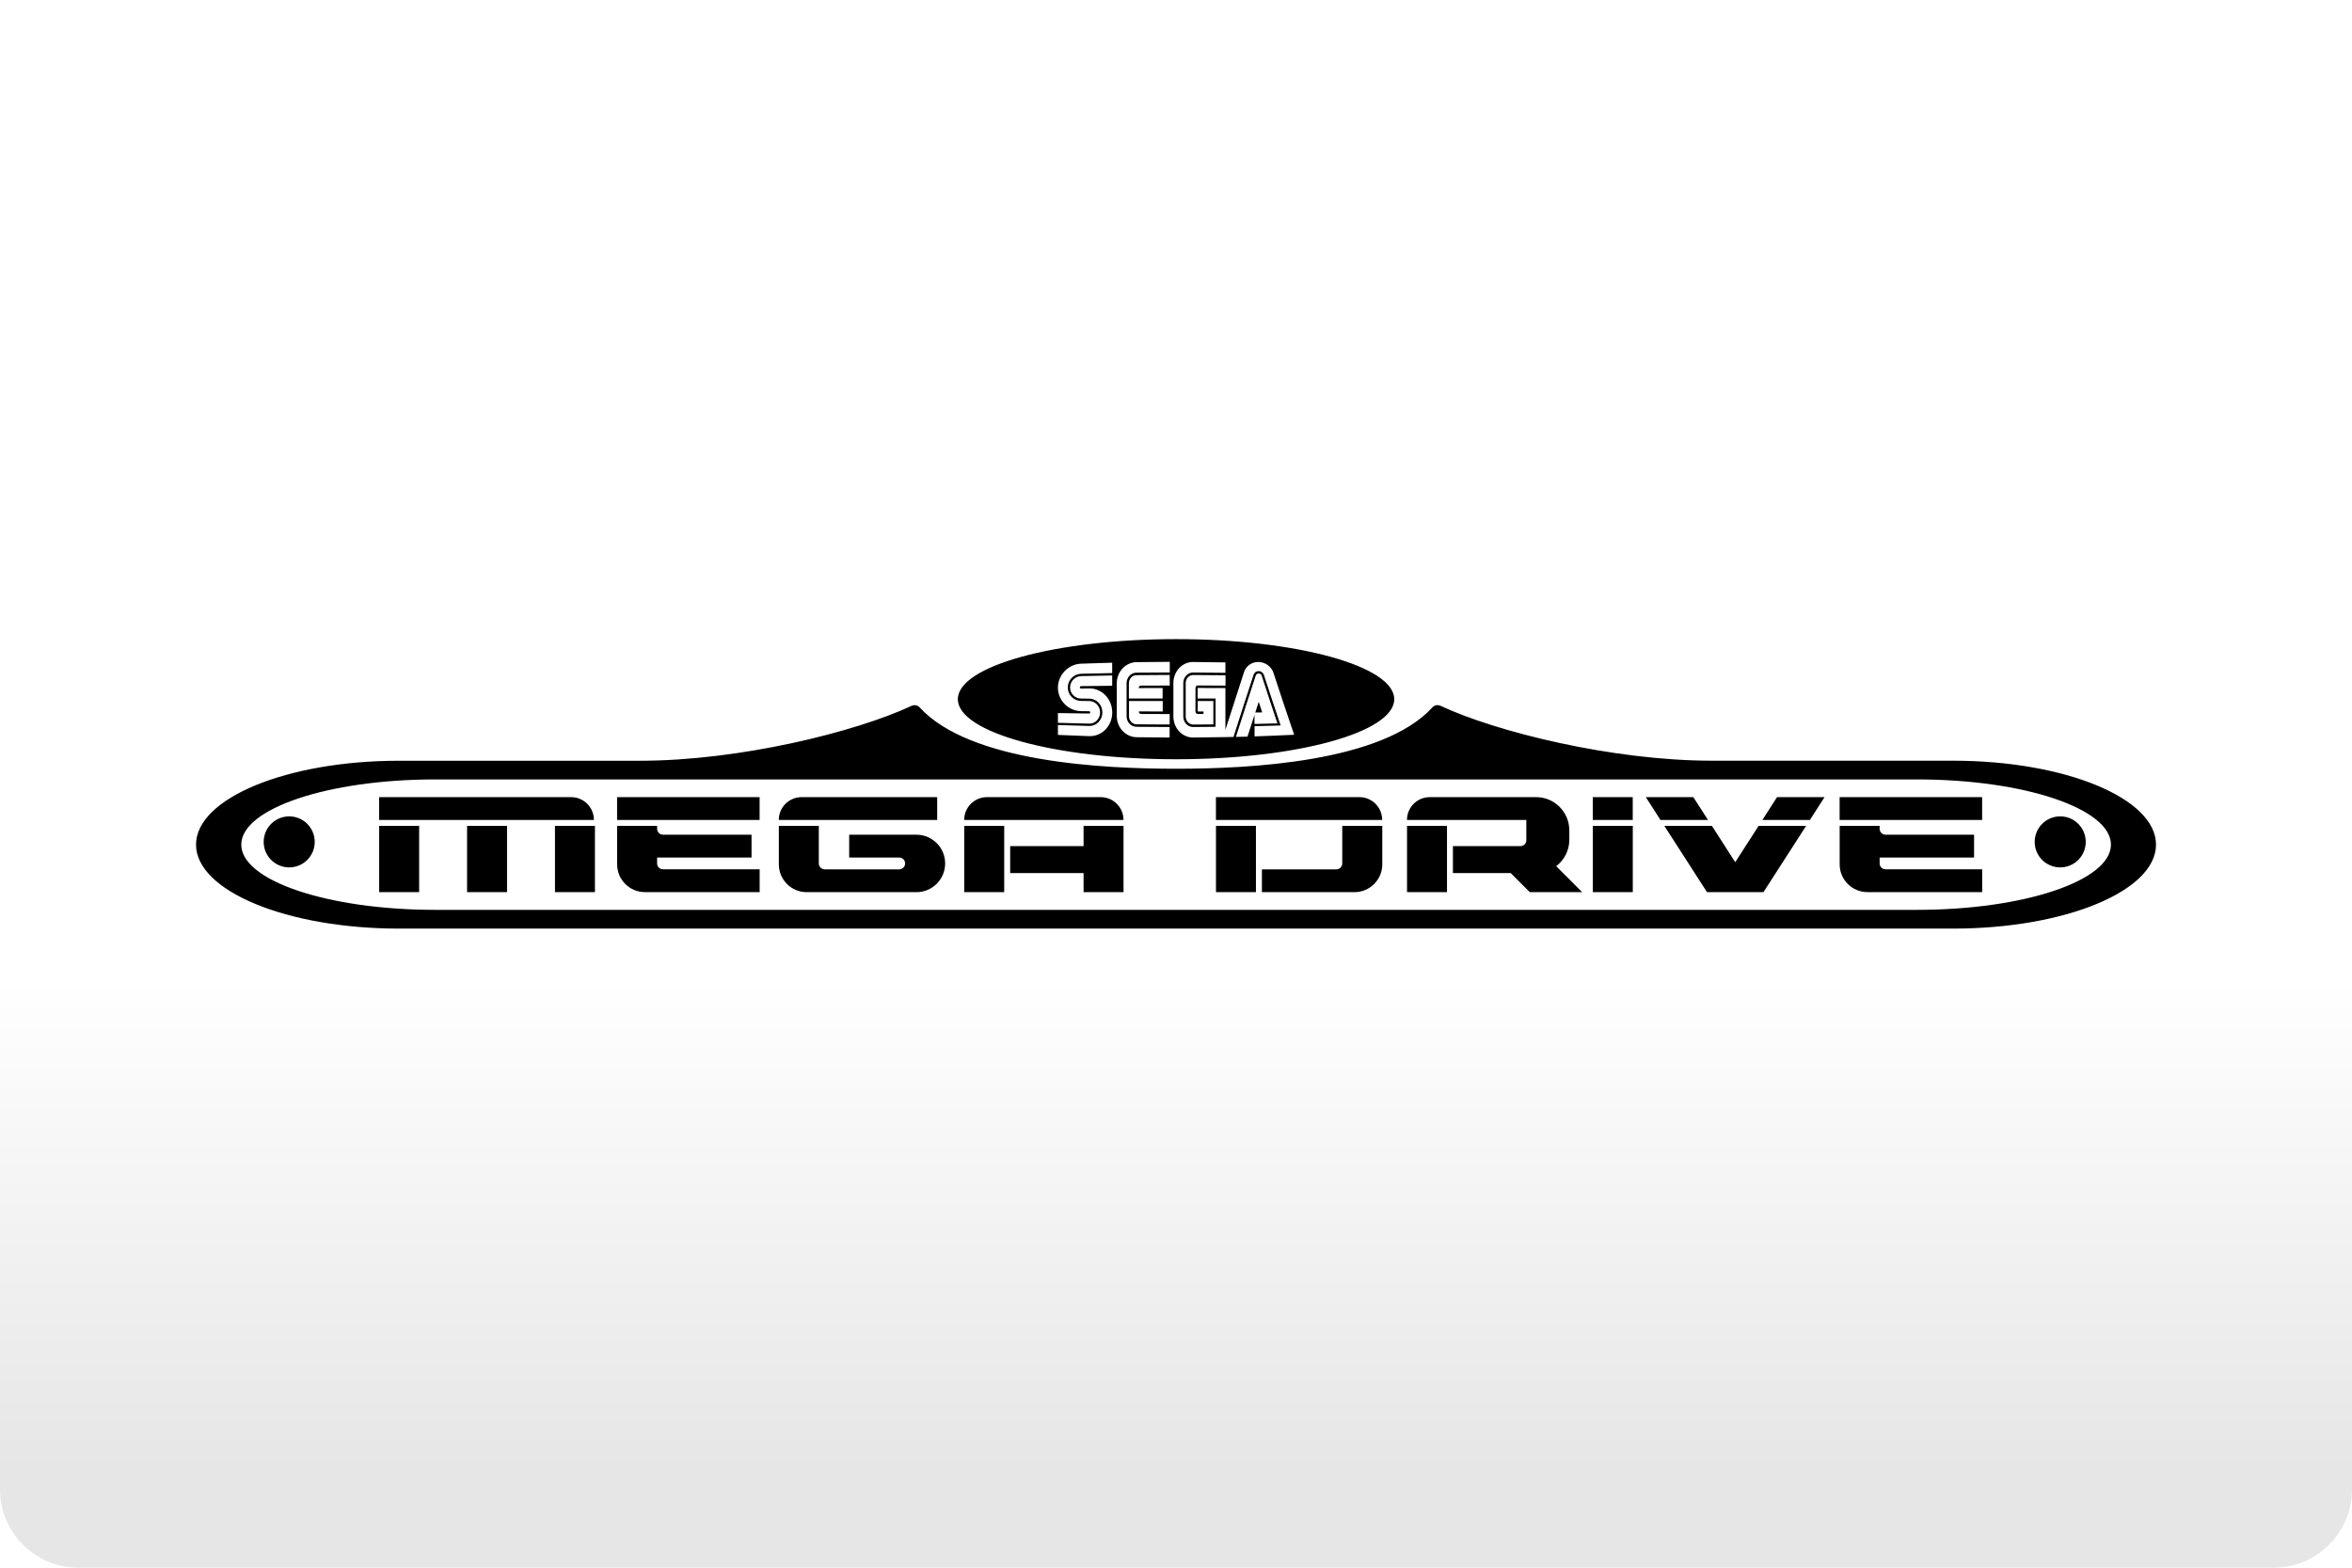
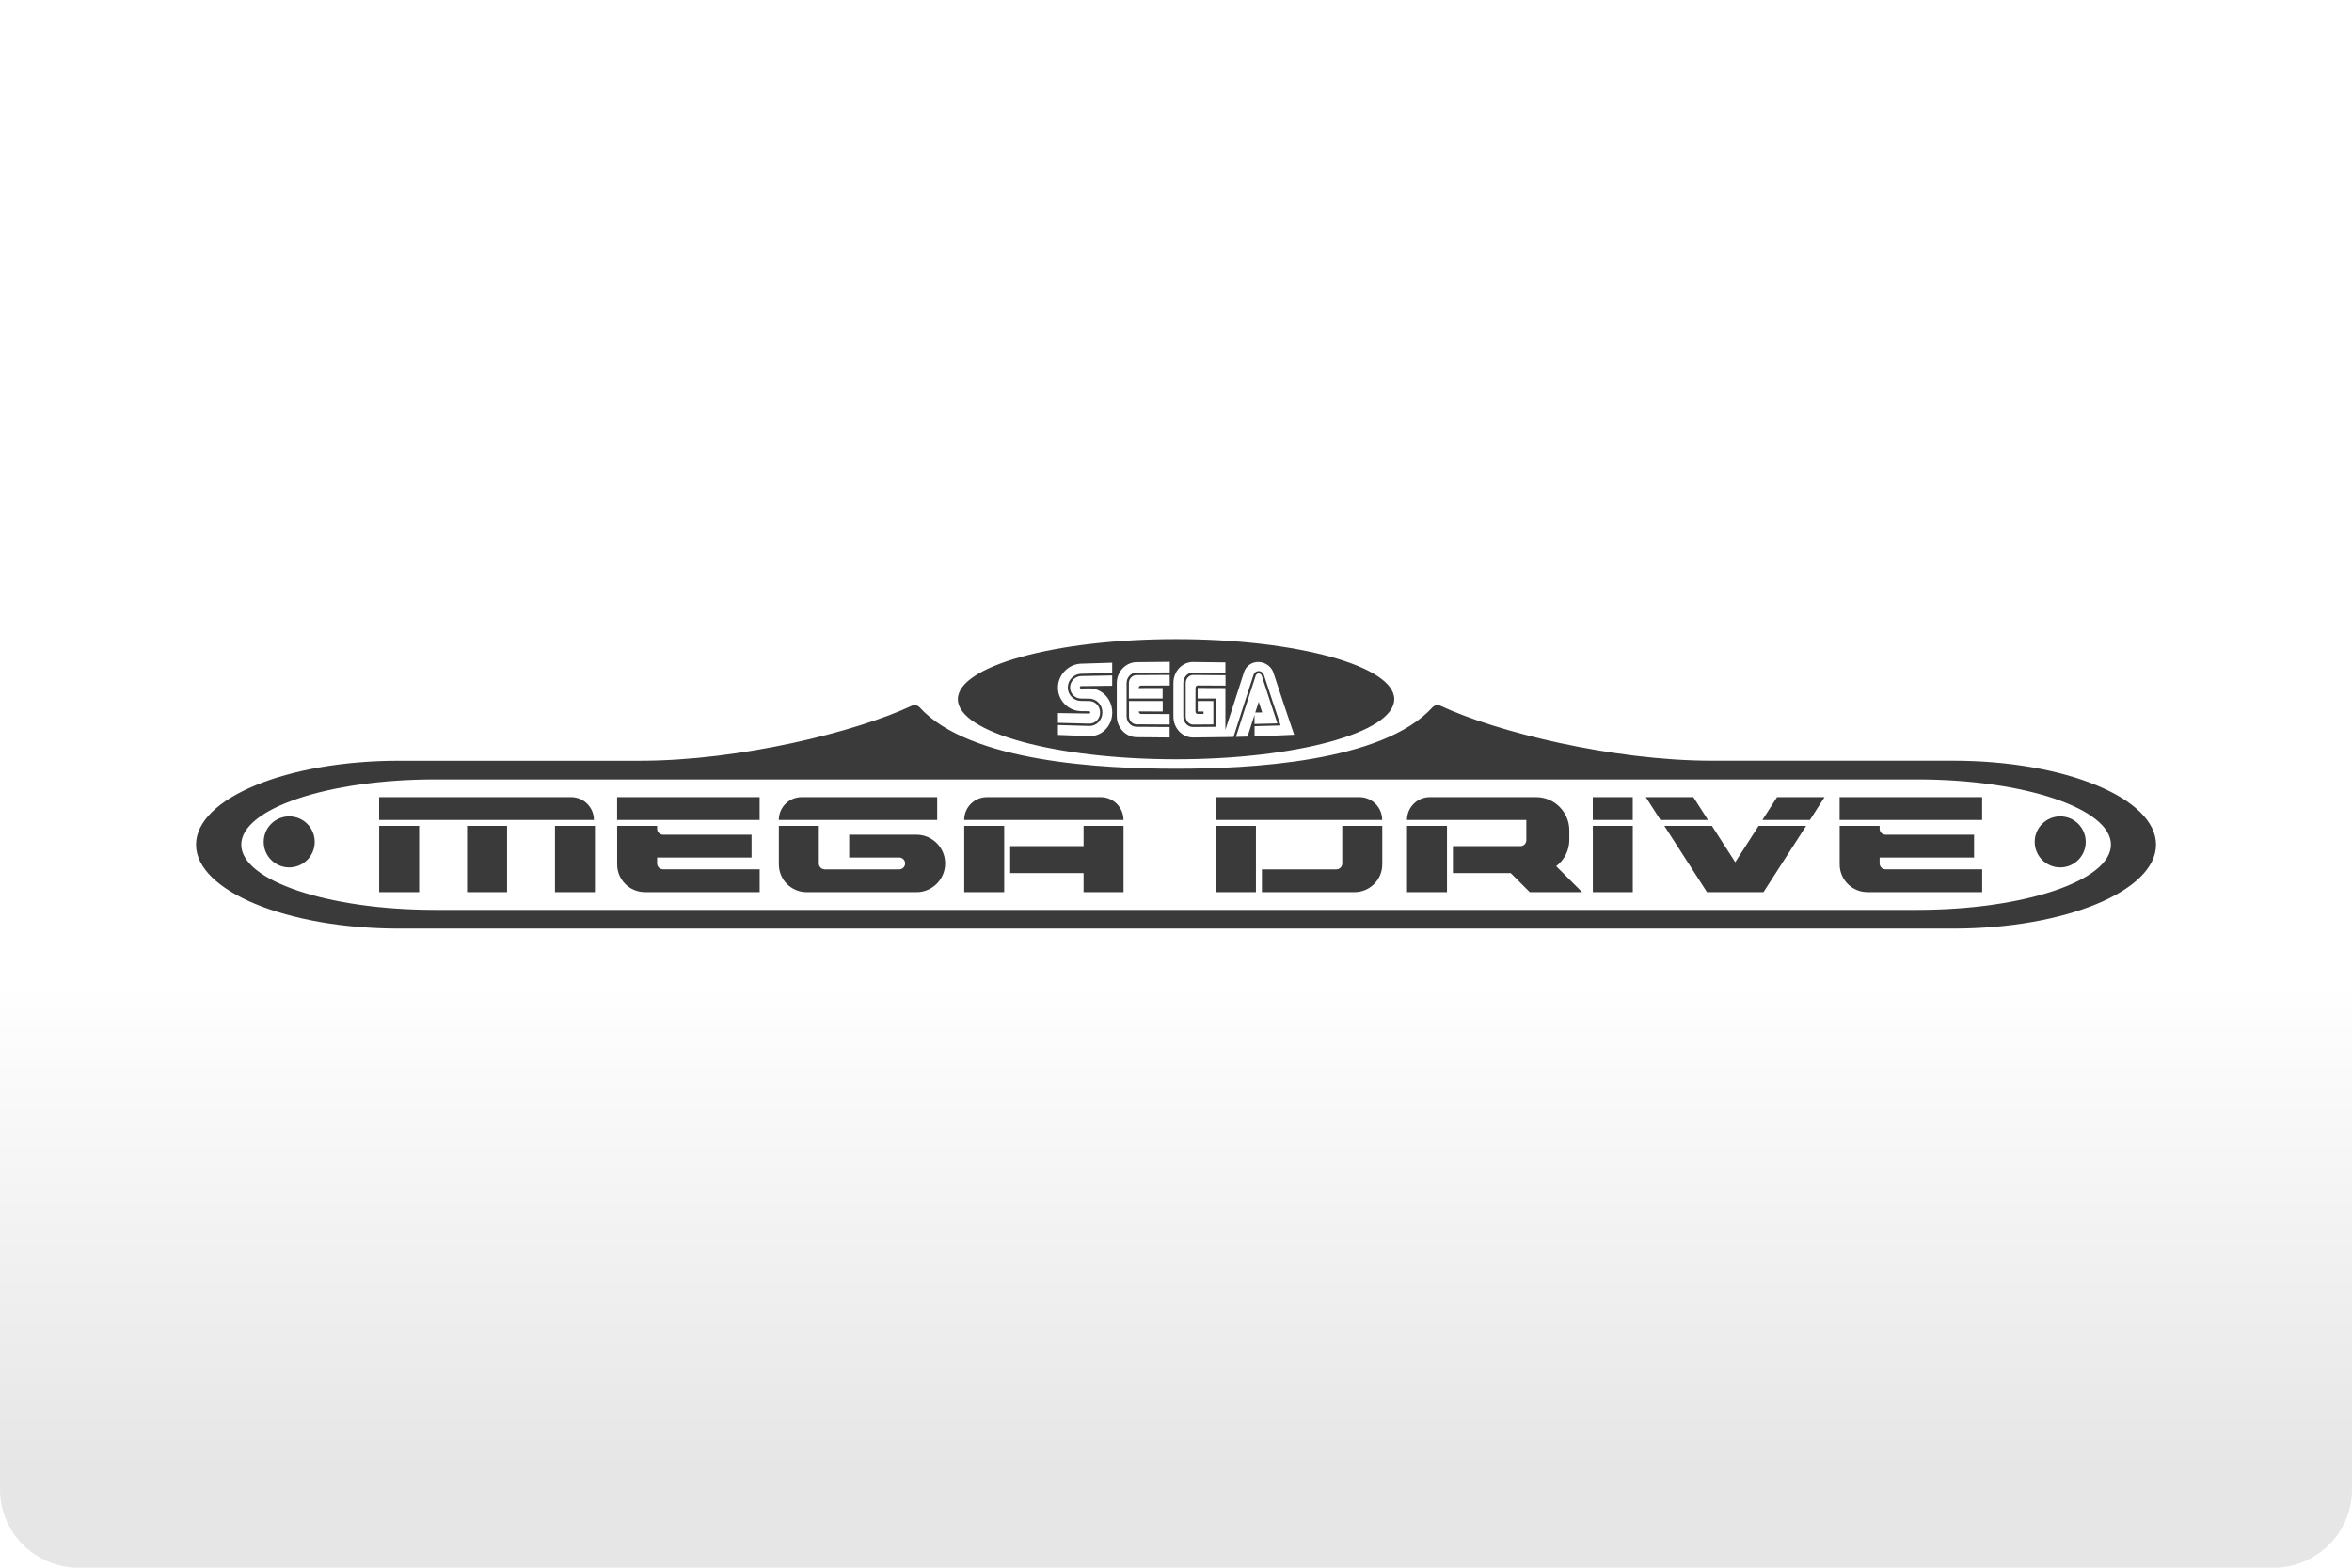
<svg xmlns="http://www.w3.org/2000/svg" width="480" height="320" version="1.1" viewBox="0 0 480 320" xml:space="preserve">
  <defs>
    <linearGradient id="a" x2="0" y1="200" y2="300" gradientUnits="userSpaceOnUse">
      <stop stop-color="#fff" offset="0" />
      <stop stop-color="#e6e6e6" offset="1" />
    </linearGradient>
  </defs>
  <rect width="480" height="320" ry="16" fill="url(#a)" />
-   <path d="m240.01 130.46c-24.594 0-44.533 5.491-44.533 12.262s19.939 12.26 44.533 12.26c24.594 0 44.531-5.489 44.531-12.26s-19.937-12.262-44.531-12.262zm-1.281 4.637v2.166c-2.271 0-4.532 0.02-6.803 0.041-1.104 0.01-2.01 0.969-2.01 2.125v6.771c0 1.198 0.906 2.146 2.01 2.156 2.26 0.021 4.511 0.043 6.771 0.043v2.144c-2.26-0.01-4.521-0.031-6.771-0.062-2.208-0.042-4.01-1.978-4.01-4.301v-6.721c0-2.333 1.791-4.259 4.01-4.301 2.271-0.031 4.532-0.052 6.803-0.062zm4.75 0.031c2.198 0.01 4.406 0.04 6.604 0.082v2.125c-2.198-0.031-4.396-0.052-6.594-0.062-1.094-0.01-2 0.949-2 2.147v6.834c0 1.188 0.896 2.155 2 2.144 1.531-0.01 3.053-0.02 4.584-0.041v-5.781h-3.656v-2.147c1.885 0 3.77 0.011 5.666 0.021v8.531c1.26-3.948 2.521-7.864 3.781-11.729 0.375-1.271 1.584-2.177 3.022-2.125 1.438 0.052 2.657 1.02 3.022 2.269 1.406 4.292 2.801 8.501 4.207 12.584-2.688 0.135-5.384 0.24-8.082 0.334v-2.084c1.771-0.042 3.541-0.084 5.322-0.146-1.146-3.396-2.292-6.864-3.438-10.375-0.177-0.427-0.583-0.718-1.031-0.729-0.448-0.01-0.854 0.26-1.031 0.688-1.375 4.188-2.75 8.449-4.125 12.762-0.552 0.01-1.105 0.019-1.647 0.029-2.198 0.042-4.396 0.074-6.594 0.084-2.219 0.01-4.021-1.916-4.021-4.291v-6.834c0-2.375 1.793-4.301 4.012-4.291zm-16.502 0.145v2.115c-2.125 0.042-4.238 0.084-6.363 0.146-1.49 0.042-2.699 1.301-2.699 2.801s1.21 2.73 2.699 2.74c0.552 0.01 1.114 0.011 1.666 0.021 1.229 0 2.228 1.04 2.228 2.332s-0.999 2.312-2.228 2.281c-2.125-0.052-4.25-0.104-6.375-0.166v-1.99c2.115 0.042 4.24 0.073 6.365 0.094 0.125 0 0.229-0.103 0.229-0.229 0-0.135-0.104-0.24-0.229-0.24-0.552-0.01-1.094-0.009-1.647-0.02-2.604-0.042-4.719-2.188-4.719-4.771-0.01-2.604 2.105-4.812 4.709-4.916 2.125-0.073 4.238-0.147 6.363-0.199zm29.867 2.195c0.085-0.003 0.174 0.011 0.26 0.045 0.188 0.073 0.344 0.23 0.396 0.428 1.062 3.292 2.135 6.531 3.197 9.719-1.563 0.042-3.126 0.084-4.678 0.115v-1.855c-0.469 1.458-0.947 2.938-1.426 4.438-0.792 0.021-1.573 0.042-2.365 0.062 1.344-4.229 2.697-8.405 4.041-12.51 0.086-0.266 0.318-0.432 0.574-0.441zm-18.137 0.305c0.021 0.719 0.021 1.438 0.021 2.156-1.958 0-3.907 0.011-5.865 0.021-0.469 0-0.479 0.5-0.479 0.5 1.625-0.01 3.26-0.01 4.885-0.01v2.144h-6.885v-3.125c0-0.896 0.676-1.634 1.52-1.645 2.271-0.021 4.532-0.032 6.803-0.043zm4.803 0.012c2.198 0.01 4.396 0.03 6.594 0.051v2.115l-5.656-0.031c-0.469 0.01-0.469 0.51-0.469 0.51-0.021 1.604-0.012 3.209-0.012 4.803 0 0.271 0.208 0.5 0.469 0.5h1.178v-0.5h-1.178v-2.147h3.188v4.783c-1.375 0.01-2.738 0.019-4.113 0.029-0.844 0-1.531-0.738-1.531-1.645v-6.834c0-0.906 0.687-1.645 1.531-1.635zm-16.533 0.094v2.103c-2.125 0.021-4.238 0.041-6.363 0.072-0.125 0-0.24 0.115-0.24 0.25s0.105 0.24 0.24 0.24l1.656-0.031c2.604-0.031 4.719 2.178 4.719 4.928s-2.115 4.916-4.719 4.822c-2.125-0.073-4.251-0.156-6.365-0.25v-2.019c2.125 0.073 4.25 0.135 6.375 0.188 1.49 0.042 2.697-1.199 2.697-2.762 0-1.562-1.208-2.823-2.697-2.812-0.552-0.01-1.103-0.011-1.666-0.021-1.229 0-2.231-1.01-2.231-2.26 0-1.24 1.001-2.281 2.231-2.322 2.125-0.052 4.238-0.094 6.363-0.125zm3.428 5.207h6.887v2.147c-1.625 0-3.262-0.011-4.887-0.021 0 0.51 0.469 0.521 0.469 0.521 1.948 0.01 3.886 0.021 5.834 0.021v2.135c-2.26 0-4.511-0.01-6.771-0.041-0.844-0.01-1.531-0.741-1.531-1.637v-3.125zm26.48 0.168c-0.24 0.729-0.469 1.458-0.709 2.188 0.469-0.01 0.939-0.011 1.418-0.021-0.24-0.719-0.469-1.447-0.709-2.166zm36.217 0.703c-0.289 0.056-0.559 0.202-0.768 0.432-10.25 11.229-37.501 12.531-52.324 12.531-14.823 0-42.074-1.302-52.324-12.521-0.417-0.458-1.084-0.583-1.647-0.322-11.354 5.313-35.022 11.209-55.449 11.209h-49.146c-22.886-0.01-41.439 7.667-41.439 17.125s18.554 17.137 41.439 17.137h317.12c22.886 0 41.439-7.668 41.439-17.137 0.01-9.459-18.542-17.135-41.428-17.135h-49.148c-20.428 0-44.095-5.896-55.449-11.209-0.281-0.13-0.588-0.165-0.877-0.109zm-204.31 15.141h302.46c21.844 0 39.553 5.958 39.553 13.312s-17.718 13.312-39.562 13.312h-302.45c-21.844 0-39.555-5.958-39.555-13.312s17.71-13.312 39.555-13.312zm-11.418 3.615v4.656h43.834c0-2.573-2.083-4.656-4.656-4.656h-39.178zm48.564 0v4.656h29.084v-4.656h-29.084zm37.656 0c-2.573 0-4.656 2.083-4.656 4.656h32.314 0.01v-4.656h-27.668zm37.834 0c-2.573 0-4.656 2.083-4.656 4.656h32.512c0-2.573-2.083-4.656-4.656-4.656h-23.199zm46.721 0v4.656h33.928c0-2.573-2.074-4.656-4.646-4.656h-29.281zm43.637 0c-2.563 0-4.646 2.083-4.646 4.656h24.355v4.135c0 0.667-0.542 1.209-1.209 1.209h-13.771v5.5h11.793l3.897 3.897h10.688l-5.301-5.301c1.621-1.242 2.676-3.19 2.676-5.377v-1.938c0-3.74-3.031-6.781-6.781-6.781h-21.699zm33.271 0v4.656h8.156v-4.656h-8.156zm10.824 0 2.988 4.656h9.699l-2.99-4.656h-9.697zm26.781 0-2.99 4.656h9.699l2.988-4.656h-9.697zm12.771 0v4.656h29.084v-4.656h-29.084zm-316.41 3.926a5.208 5.208 0 0 0-5.209 5.209 5.208 5.208 0 0 0 5.209 5.209 5.208 5.208 0 0 0 5.207-5.209 5.208 5.208 0 0 0-5.207-5.209zm361.43 0a5.208 5.208 0 0 0-5.209 5.209 5.208 5.208 0 0 0 5.209 5.209 5.208 5.208 0 0 0 5.207-5.209 5.208 5.208 0 0 0-5.207-5.209zm-343.07 1.938v13.533h8.156v-13.533h-8.156zm17.938 0v13.533h8.158v-13.533h-8.158zm17.939 0v13.533h8.156v-13.533h-8.156zm12.688 0v1.803 4.656 1.397c0 3.135 2.541 5.666 5.666 5.666h23.418v-4.656h-19.719c-0.667 0.01-1.209-0.531-1.209-1.197v-1.209h19.271v-4.656h-18.062c-0.667 0-1.209-0.542-1.209-1.209v-0.594h-8.156zm33 0v7.856c0 3.135 2.542 5.678 5.678 5.678h2.478 19.918c3.24 0 5.865-2.626 5.865-5.865 0-3.24-2.626-5.865-5.865-5.865h-13.719v4.656h10.209c0.667 0 1.207 0.542 1.207 1.209 0 0.667-0.54 1.209-1.207 1.209h-15.199c-0.667 0-1.209-0.542-1.209-1.209v-7.668h-8.156zm37.834 0v13.533h8.158v-13.533h-8.158zm24.355 0v4.137h-14.979v5.5h14.979v3.897h8.156v-13.533h-8.156zm27.021 0v13.533h8.156v-13.533h-8.156zm25.771 0v7.668c0 0.667-0.542 1.209-1.209 1.209h-15.188v4.656h18.887c3.135 0 5.678-2.542 5.678-5.678v-7.856h-8.168zm13.219 0v13.533h8.156v-13.533h-8.156zm37.918 0v13.533h8.156v-13.533h-8.156zm14.594 0 8.709 13.533h11.521l8.709-13.533h-9.699l-4.769 7.418-4.762-7.418h-9.709zm35.783 0v1.803 4.656 1.397c0 3.135 2.541 5.666 5.666 5.666h23.418v-4.656h-19.719c-0.667 0.01-1.209-0.531-1.209-1.197v-1.209h19.271v-4.656h-18.062c-0.667 0-1.209-0.542-1.209-1.209v-0.594h-8.156z" fill="#000" />
+   <path d="m240.01 130.46c-24.594 0-44.533 5.491-44.533 12.262s19.939 12.26 44.533 12.26c24.594 0 44.531-5.489 44.531-12.26s-19.937-12.262-44.531-12.262zm-1.281 4.637v2.166c-2.271 0-4.532 0.02-6.803 0.041-1.104 0.01-2.01 0.969-2.01 2.125v6.771c0 1.198 0.906 2.146 2.01 2.156 2.26 0.021 4.511 0.043 6.771 0.043v2.144c-2.26-0.01-4.521-0.031-6.771-0.062-2.208-0.042-4.01-1.978-4.01-4.301v-6.721c0-2.333 1.791-4.259 4.01-4.301 2.271-0.031 4.532-0.052 6.803-0.062zm4.75 0.031c2.198 0.01 4.406 0.04 6.604 0.082v2.125c-2.198-0.031-4.396-0.052-6.594-0.062-1.094-0.01-2 0.949-2 2.147v6.834c0 1.188 0.896 2.155 2 2.144 1.531-0.01 3.053-0.02 4.584-0.041v-5.781h-3.656v-2.147c1.885 0 3.77 0.011 5.666 0.021v8.531c1.26-3.948 2.521-7.864 3.781-11.729 0.375-1.271 1.584-2.177 3.022-2.125 1.438 0.052 2.657 1.02 3.022 2.269 1.406 4.292 2.801 8.501 4.207 12.584-2.688 0.135-5.384 0.24-8.082 0.334v-2.084c1.771-0.042 3.541-0.084 5.322-0.146-1.146-3.396-2.292-6.864-3.438-10.375-0.177-0.427-0.583-0.718-1.031-0.729-0.448-0.01-0.854 0.26-1.031 0.688-1.375 4.188-2.75 8.449-4.125 12.762-0.552 0.01-1.105 0.019-1.647 0.029-2.198 0.042-4.396 0.074-6.594 0.084-2.219 0.01-4.021-1.916-4.021-4.291v-6.834c0-2.375 1.793-4.301 4.012-4.291zm-16.502 0.145v2.115c-2.125 0.042-4.238 0.084-6.363 0.146-1.49 0.042-2.699 1.301-2.699 2.801s1.21 2.73 2.699 2.74c0.552 0.01 1.114 0.011 1.666 0.021 1.229 0 2.228 1.04 2.228 2.332s-0.999 2.312-2.228 2.281c-2.125-0.052-4.25-0.104-6.375-0.166v-1.99c2.115 0.042 4.24 0.073 6.365 0.094 0.125 0 0.229-0.103 0.229-0.229 0-0.135-0.104-0.24-0.229-0.24-0.552-0.01-1.094-0.009-1.647-0.02-2.604-0.042-4.719-2.188-4.719-4.771-0.01-2.604 2.105-4.812 4.709-4.916 2.125-0.073 4.238-0.147 6.363-0.199zm29.867 2.195c0.085-0.003 0.174 0.011 0.26 0.045 0.188 0.073 0.344 0.23 0.396 0.428 1.062 3.292 2.135 6.531 3.197 9.719-1.563 0.042-3.126 0.084-4.678 0.115v-1.855c-0.469 1.458-0.947 2.938-1.426 4.438-0.792 0.021-1.573 0.042-2.365 0.062 1.344-4.229 2.697-8.405 4.041-12.51 0.086-0.266 0.318-0.432 0.574-0.441zm-18.137 0.305c0.021 0.719 0.021 1.438 0.021 2.156-1.958 0-3.907 0.011-5.865 0.021-0.469 0-0.479 0.5-0.479 0.5 1.625-0.01 3.26-0.01 4.885-0.01v2.144h-6.885v-3.125c0-0.896 0.676-1.634 1.52-1.645 2.271-0.021 4.532-0.032 6.803-0.043zm4.803 0.012c2.198 0.01 4.396 0.03 6.594 0.051v2.115l-5.656-0.031c-0.469 0.01-0.469 0.51-0.469 0.51-0.021 1.604-0.012 3.209-0.012 4.803 0 0.271 0.208 0.5 0.469 0.5h1.178v-0.5h-1.178v-2.147h3.188v4.783c-1.375 0.01-2.738 0.019-4.113 0.029-0.844 0-1.531-0.738-1.531-1.645v-6.834c0-0.906 0.687-1.645 1.531-1.635zm-16.533 0.094v2.103c-2.125 0.021-4.238 0.041-6.363 0.072-0.125 0-0.24 0.115-0.24 0.25s0.105 0.24 0.24 0.24l1.656-0.031c2.604-0.031 4.719 2.178 4.719 4.928s-2.115 4.916-4.719 4.822c-2.125-0.073-4.251-0.156-6.365-0.25v-2.019c2.125 0.073 4.25 0.135 6.375 0.188 1.49 0.042 2.697-1.199 2.697-2.762 0-1.562-1.208-2.823-2.697-2.812-0.552-0.01-1.103-0.011-1.666-0.021-1.229 0-2.231-1.01-2.231-2.26 0-1.24 1.001-2.281 2.231-2.322 2.125-0.052 4.238-0.094 6.363-0.125zm3.428 5.207h6.887v2.147c-1.625 0-3.262-0.011-4.887-0.021 0 0.51 0.469 0.521 0.469 0.521 1.948 0.01 3.886 0.021 5.834 0.021v2.135c-2.26 0-4.511-0.01-6.771-0.041-0.844-0.01-1.531-0.741-1.531-1.637v-3.125zm26.48 0.168c-0.24 0.729-0.469 1.458-0.709 2.188 0.469-0.01 0.939-0.011 1.418-0.021-0.24-0.719-0.469-1.447-0.709-2.166zm36.217 0.703c-0.289 0.056-0.559 0.202-0.768 0.432-10.25 11.229-37.501 12.531-52.324 12.531-14.823 0-42.074-1.302-52.324-12.521-0.417-0.458-1.084-0.583-1.647-0.322-11.354 5.313-35.022 11.209-55.449 11.209h-49.146c-22.886-0.01-41.439 7.667-41.439 17.125s18.554 17.137 41.439 17.137h317.12c22.886 0 41.439-7.668 41.439-17.137 0.01-9.459-18.542-17.135-41.428-17.135h-49.148c-20.428 0-44.095-5.896-55.449-11.209-0.281-0.13-0.588-0.165-0.877-0.109zm-204.31 15.141h302.46c21.844 0 39.553 5.958 39.553 13.312s-17.718 13.312-39.562 13.312h-302.45c-21.844 0-39.555-5.958-39.555-13.312s17.71-13.312 39.555-13.312zm-11.418 3.615v4.656h43.834c0-2.573-2.083-4.656-4.656-4.656h-39.178zm48.564 0v4.656h29.084v-4.656h-29.084zm37.656 0c-2.573 0-4.656 2.083-4.656 4.656h32.314 0.01v-4.656h-27.668zm37.834 0c-2.573 0-4.656 2.083-4.656 4.656h32.512c0-2.573-2.083-4.656-4.656-4.656h-23.199zm46.721 0v4.656h33.928c0-2.573-2.074-4.656-4.646-4.656h-29.281zm43.637 0c-2.563 0-4.646 2.083-4.646 4.656h24.355v4.135c0 0.667-0.542 1.209-1.209 1.209h-13.771v5.5h11.793l3.897 3.897h10.688l-5.301-5.301c1.621-1.242 2.676-3.19 2.676-5.377v-1.938c0-3.74-3.031-6.781-6.781-6.781h-21.699zm33.271 0v4.656h8.156v-4.656h-8.156zm10.824 0 2.988 4.656h9.699l-2.99-4.656h-9.697zm26.781 0-2.99 4.656h9.699l2.988-4.656h-9.697zm12.771 0v4.656h29.084v-4.656h-29.084zm-316.41 3.926a5.208 5.208 0 0 0-5.209 5.209 5.208 5.208 0 0 0 5.209 5.209 5.208 5.208 0 0 0 5.207-5.209 5.208 5.208 0 0 0-5.207-5.209zm361.43 0a5.208 5.208 0 0 0-5.209 5.209 5.208 5.208 0 0 0 5.209 5.209 5.208 5.208 0 0 0 5.207-5.209 5.208 5.208 0 0 0-5.207-5.209zm-343.07 1.938v13.533h8.156v-13.533h-8.156zm17.938 0v13.533h8.158v-13.533h-8.158zm17.939 0v13.533h8.156v-13.533h-8.156zm12.688 0v1.803 4.656 1.397c0 3.135 2.541 5.666 5.666 5.666h23.418v-4.656h-19.719c-0.667 0.01-1.209-0.531-1.209-1.197v-1.209h19.271v-4.656h-18.062c-0.667 0-1.209-0.542-1.209-1.209v-0.594h-8.156zm33 0v7.856c0 3.135 2.542 5.678 5.678 5.678h2.478 19.918c3.24 0 5.865-2.626 5.865-5.865 0-3.24-2.626-5.865-5.865-5.865h-13.719v4.656h10.209c0.667 0 1.207 0.542 1.207 1.209 0 0.667-0.54 1.209-1.207 1.209h-15.199c-0.667 0-1.209-0.542-1.209-1.209v-7.668h-8.156zm37.834 0v13.533h8.158v-13.533h-8.158zm24.355 0v4.137h-14.979v5.5h14.979v3.897h8.156v-13.533h-8.156zm27.021 0v13.533h8.156v-13.533h-8.156zm25.771 0v7.668c0 0.667-0.542 1.209-1.209 1.209h-15.188v4.656h18.887c3.135 0 5.678-2.542 5.678-5.678v-7.856h-8.168zm13.219 0v13.533h8.156v-13.533h-8.156zm37.918 0v13.533h8.156v-13.533h-8.156zm14.594 0 8.709 13.533h11.521l8.709-13.533h-9.699l-4.769 7.418-4.762-7.418h-9.709zm35.783 0v1.803 4.656 1.397c0 3.135 2.541 5.666 5.666 5.666h23.418v-4.656h-19.719c-0.667 0.01-1.209-0.531-1.209-1.197v-1.209h19.271v-4.656h-18.062c-0.667 0-1.209-0.542-1.209-1.209v-0.594h-8.156z" fill="#3a3a3b" />
</svg>
